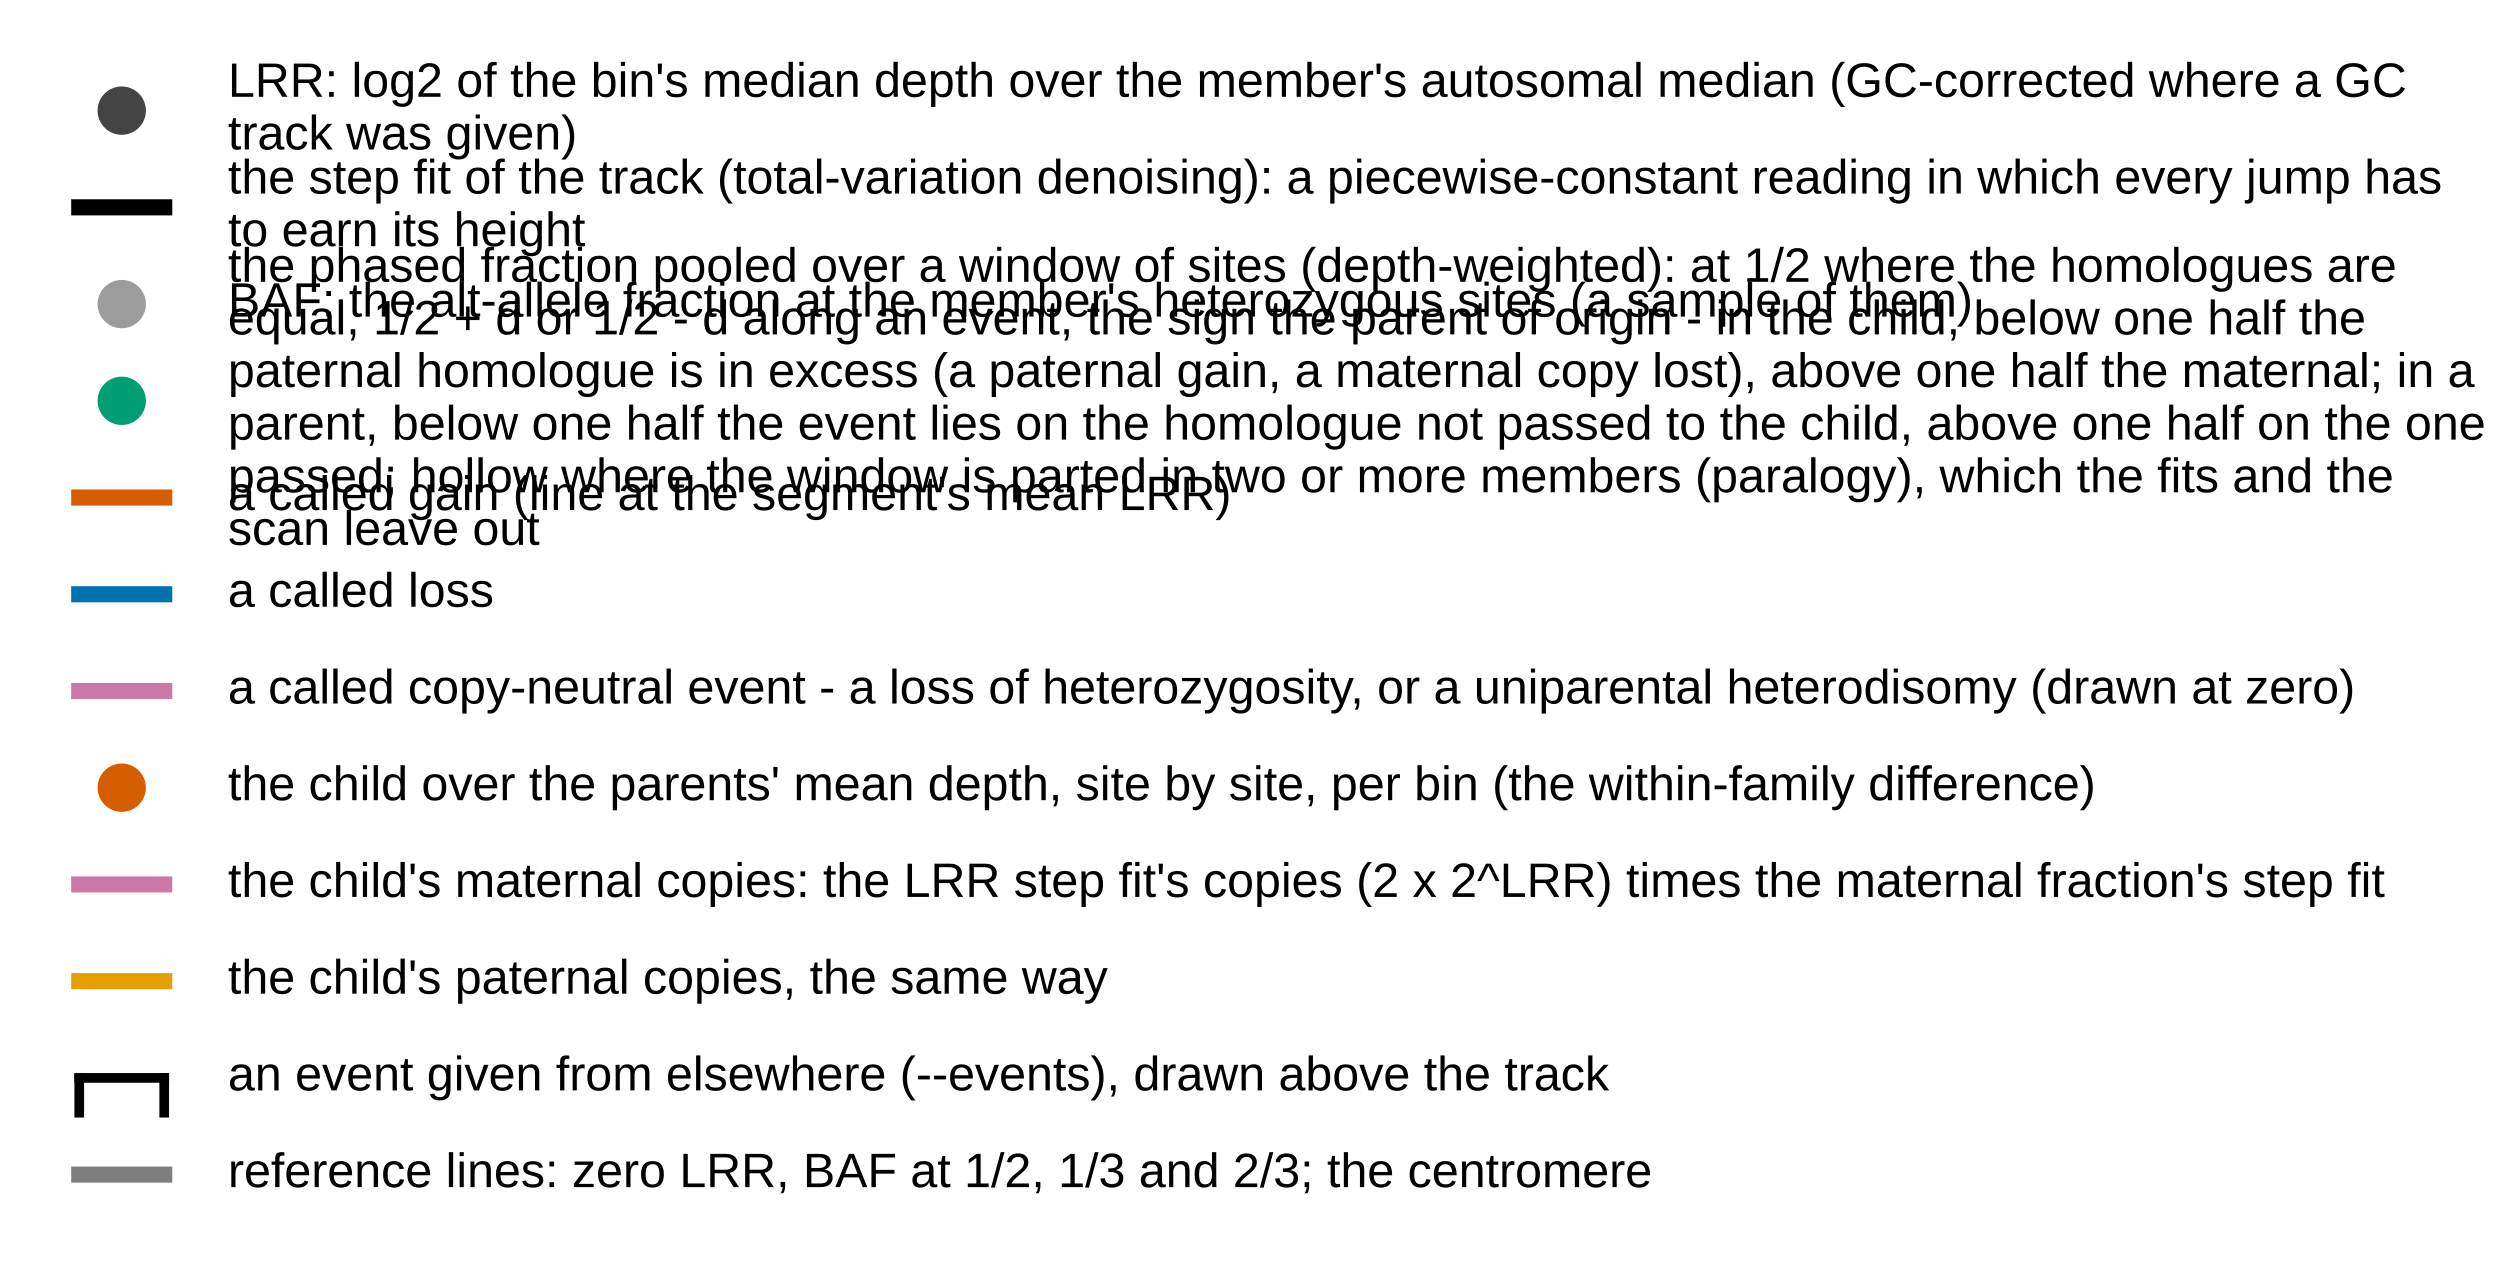
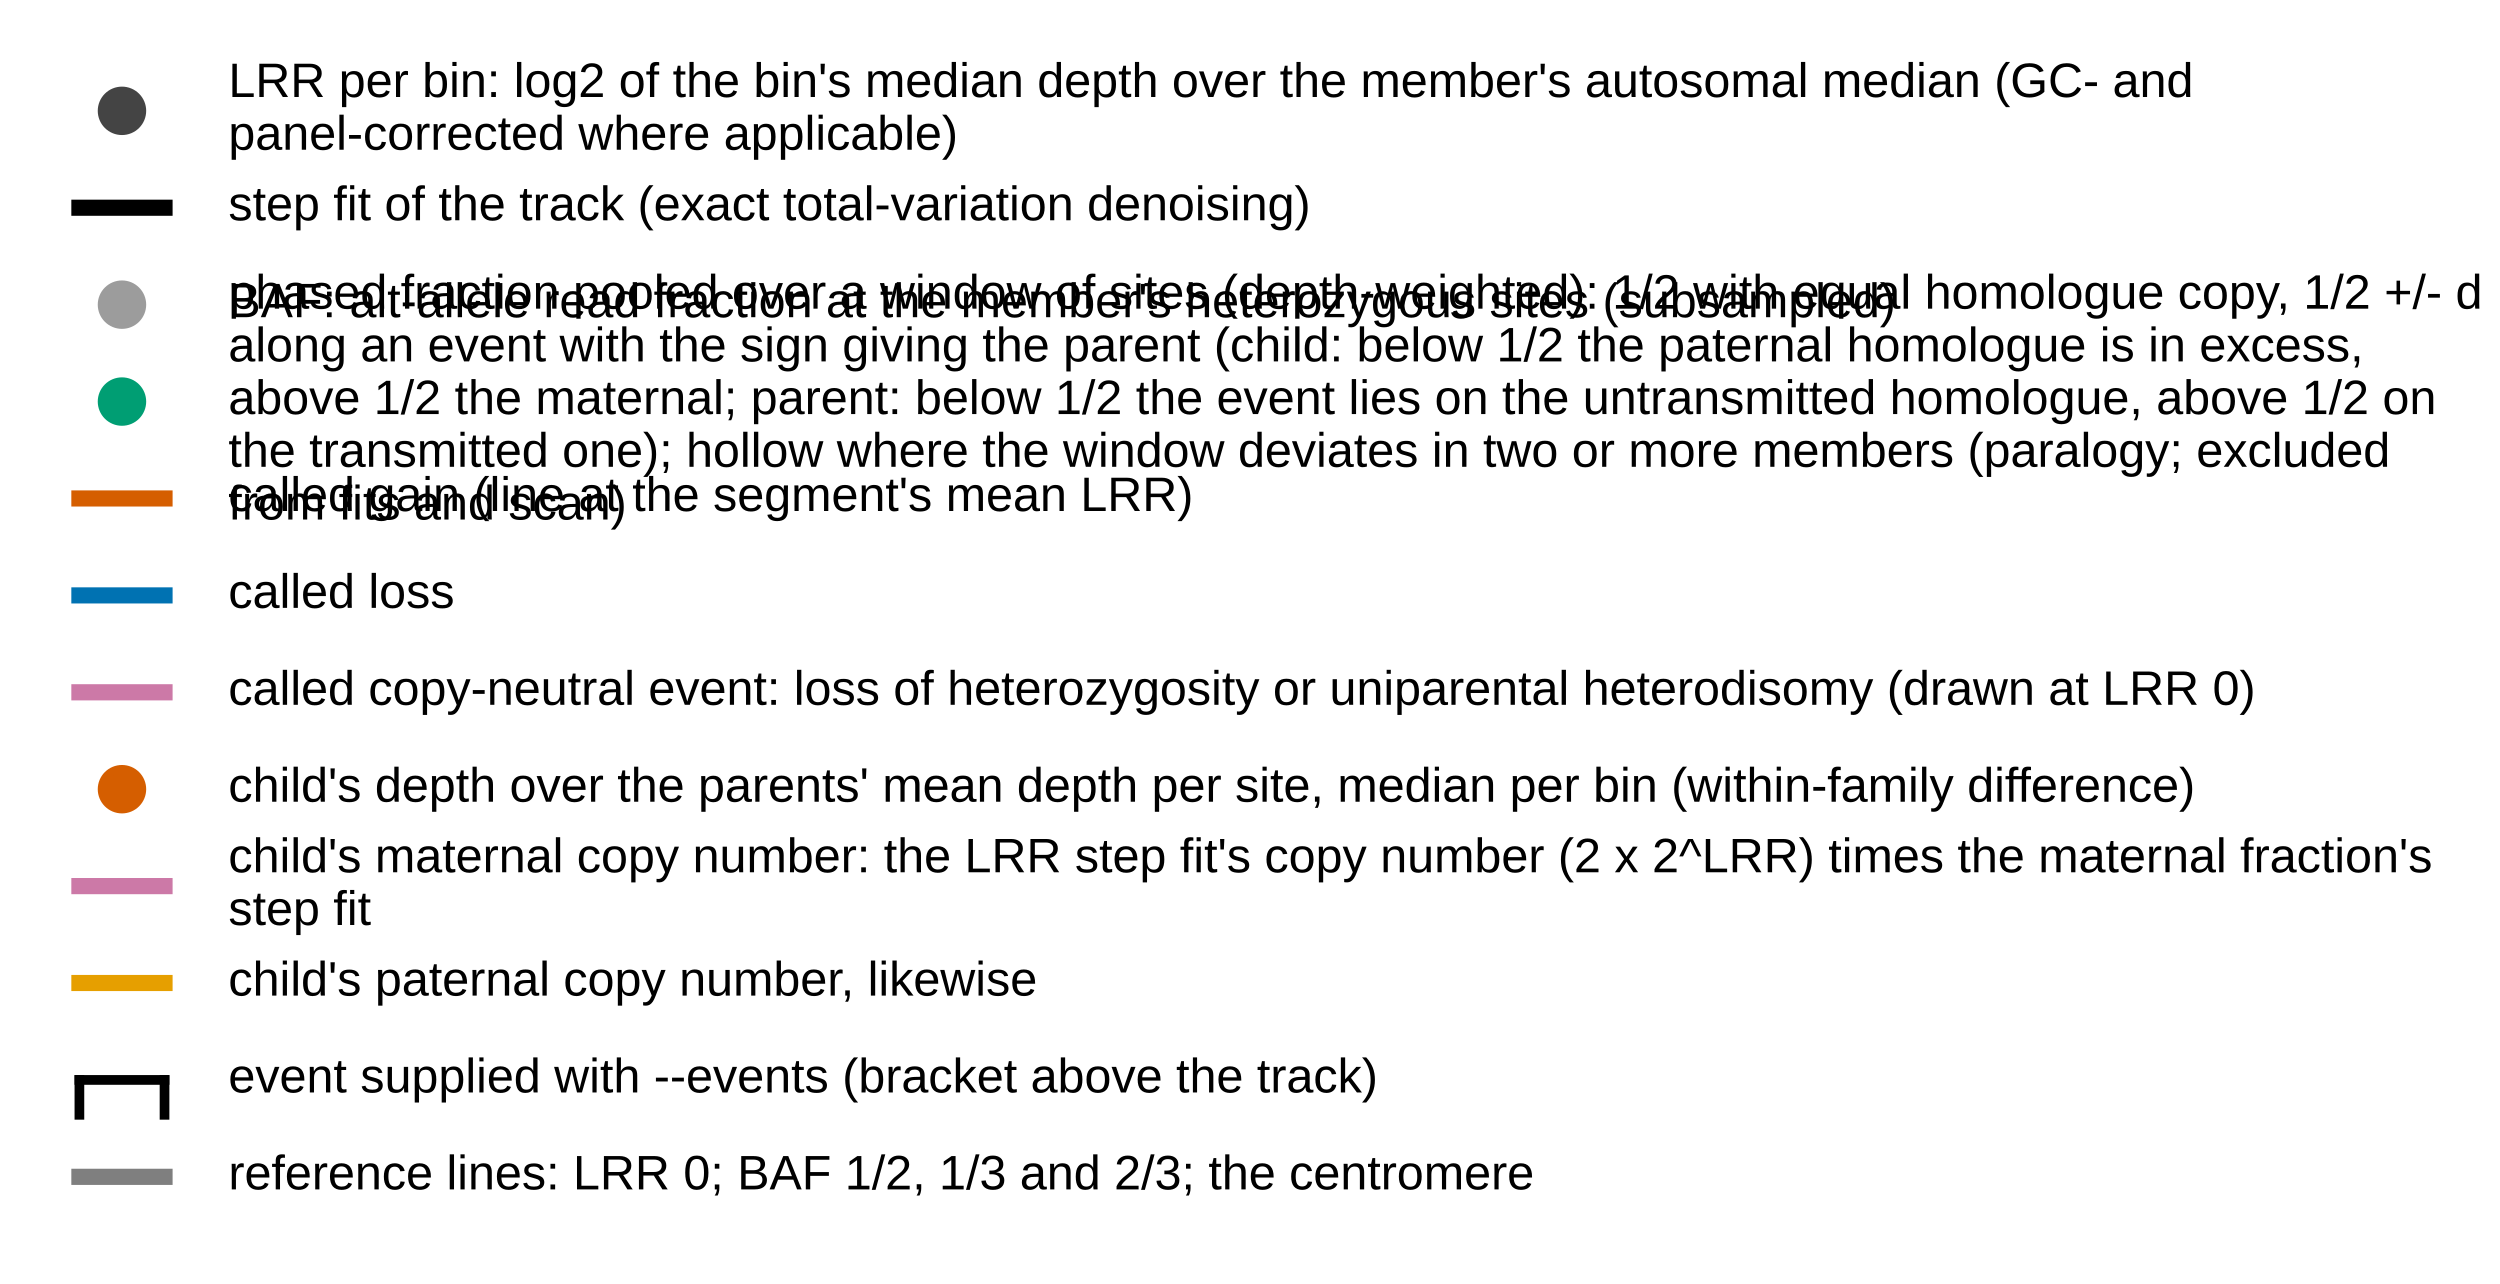
- <svg xmlns="http://www.w3.org/2000/svg" xmlns:xlink="http://www.w3.org/1999/xlink" width="310.279pt" height="158.985pt" viewBox="0 0 310.279 158.985" version="1.1">
+ <svg xmlns="http://www.w3.org/2000/svg" xmlns:xlink="http://www.w3.org/1999/xlink" width="309.692pt" height="158.985pt" viewBox="0 0 309.692 158.985" version="1.1">
  <defs>
    <style type="text/css">*{stroke-linejoin: round; stroke-linecap: butt}</style>
  </defs>
  <g id="figure_1">
    <g id="patch_1">
-       <path d="M 0 158.985  L 310.279 158.985  L 310.279 0  L 0 0  L 0 158.985  z " style="fill: none" />
+       <path d="M 0 158.985  L 309.692 158.985  L 309.692 0  L 0 0  L 0 158.985  z " style="fill: none" />
    </g>
    <g id="axes_1">
      <g id="line2d_1">
        <defs>
-           <path id="mfb407d0399" d="M 0 2.5  C 0.663 2.5 1.299 2.237 1.768 1.768  C 2.237 1.299 2.5 0.663 2.5 0  C 2.5 -0.663 2.237 -1.299 1.768 -1.768  C 1.299 -2.237 0.663 -2.5 0 -2.5  C -0.663 -2.5 -1.299 -2.237 -1.768 -1.768  C -2.237 -1.299 -2.5 -0.663 -2.5 0  C -2.5 0.663 -2.237 1.299 -1.768 1.768  C -1.299 2.237 -0.663 2.5 0 2.5  z " style="stroke: #444444" />
+           <path id="m41b79669de" d="M 0 2.5  C 0.663 2.5 1.299 2.237 1.768 1.768  C 2.237 1.299 2.5 0.663 2.5 0  C 2.5 -0.663 2.237 -1.299 1.768 -1.768  C 1.299 -2.237 0.663 -2.5 0 -2.5  C -0.663 -2.5 -1.299 -2.237 -1.768 -1.768  C -2.237 -1.299 -2.5 -0.663 -2.5 0  C -2.5 0.663 -2.237 1.299 -1.768 1.768  C -1.299 2.237 -0.663 2.5 0 2.5  z " style="stroke: #444444" />
        </defs>
-         <g clip-path="url(#pef9d73e92d)">
-           <use xlink:href="#mfb407d0399" x="15.109" y="13.73" style="fill: #444444; stroke: #444444" />
+         <g clip-path="url(#p6b7361031f)">
+           <use xlink:href="#m41b79669de" x="15.109" y="13.73" style="fill: #444444; stroke: #444444" />
        </g>
      </g>
      <g id="line2d_2">
-         <path d="M 9.836 25.735  L 20.381 25.735  " clip-path="url(#pef9d73e92d)" style="fill: none; stroke: #000000; stroke-width: 2; stroke-linecap: square" />
+         <path d="M 9.836 25.735  L 20.381 25.735  " clip-path="url(#p6b7361031f)" style="fill: none; stroke: #000000; stroke-width: 2; stroke-linecap: square" />
      </g>
      <g id="line2d_3">
        <defs>
-           <path id="m53294aa686" d="M 0 2.5  C 0.663 2.5 1.299 2.237 1.768 1.768  C 2.237 1.299 2.5 0.663 2.5 0  C 2.5 -0.663 2.237 -1.299 1.768 -1.768  C 1.299 -2.237 0.663 -2.5 0 -2.5  C -0.663 -2.5 -1.299 -2.237 -1.768 -1.768  C -2.237 -1.299 -2.5 -0.663 -2.5 0  C -2.5 0.663 -2.237 1.299 -1.768 1.768  C -1.299 2.237 -0.663 2.5 0 2.5  z " style="stroke: #9c9c9c" />
+           <path id="mdcf132de6a" d="M 0 2.5  C 0.663 2.5 1.299 2.237 1.768 1.768  C 2.237 1.299 2.5 0.663 2.5 0  C 2.5 -0.663 2.237 -1.299 1.768 -1.768  C 1.299 -2.237 0.663 -2.5 0 -2.5  C -0.663 -2.5 -1.299 -2.237 -1.768 -1.768  C -2.237 -1.299 -2.5 -0.663 -2.5 0  C -2.5 0.663 -2.237 1.299 -1.768 1.768  C -1.299 2.237 -0.663 2.5 0 2.5  z " style="stroke: #9c9c9c" />
        </defs>
-         <g clip-path="url(#pef9d73e92d)">
-           <use xlink:href="#m53294aa686" x="15.109" y="37.74" style="fill: #9c9c9c; stroke: #9c9c9c" />
+         <g clip-path="url(#p6b7361031f)">
+           <use xlink:href="#mdcf132de6a" x="15.109" y="37.74" style="fill: #9c9c9c; stroke: #9c9c9c" />
        </g>
      </g>
      <g id="line2d_4">
        <defs>
-           <path id="mde359d0805" d="M 0 2.5  C 0.663 2.5 1.299 2.237 1.768 1.768  C 2.237 1.299 2.5 0.663 2.5 0  C 2.5 -0.663 2.237 -1.299 1.768 -1.768  C 1.299 -2.237 0.663 -2.5 0 -2.5  C -0.663 -2.5 -1.299 -2.237 -1.768 -1.768  C -2.237 -1.299 -2.5 -0.663 -2.5 0  C -2.5 0.663 -2.237 1.299 -1.768 1.768  C -1.299 2.237 -0.663 2.5 0 2.5  z " style="stroke: #009e73" />
+           <path id="m57ad473ee5" d="M 0 2.5  C 0.663 2.5 1.299 2.237 1.768 1.768  C 2.237 1.299 2.5 0.663 2.5 0  C 2.5 -0.663 2.237 -1.299 1.768 -1.768  C 1.299 -2.237 0.663 -2.5 0 -2.5  C -0.663 -2.5 -1.299 -2.237 -1.768 -1.768  C -2.237 -1.299 -2.5 -0.663 -2.5 0  C -2.5 0.663 -2.237 1.299 -1.768 1.768  C -1.299 2.237 -0.663 2.5 0 2.5  z " style="stroke: #009e73" />
        </defs>
-         <g clip-path="url(#pef9d73e92d)">
-           <use xlink:href="#mde359d0805" x="15.109" y="49.745" style="fill: #009e73; stroke: #009e73" />
+         <g clip-path="url(#p6b7361031f)">
+           <use xlink:href="#m57ad473ee5" x="15.109" y="49.745" style="fill: #009e73; stroke: #009e73" />
        </g>
      </g>
      <g id="line2d_5">
-         <path d="M 9.836 61.749  L 20.381 61.749  " clip-path="url(#pef9d73e92d)" style="fill: none; stroke: #d55e00; stroke-width: 2; stroke-linecap: square" />
+         <path d="M 9.836 61.749  L 20.381 61.749  " clip-path="url(#p6b7361031f)" style="fill: none; stroke: #d55e00; stroke-width: 2; stroke-linecap: square" />
      </g>
      <g id="line2d_6">
-         <path d="M 9.836 73.754  L 20.381 73.754  " clip-path="url(#pef9d73e92d)" style="fill: none; stroke: #0072b2; stroke-width: 2; stroke-linecap: square" />
+         <path d="M 9.836 73.754  L 20.381 73.754  " clip-path="url(#p6b7361031f)" style="fill: none; stroke: #0072b2; stroke-width: 2; stroke-linecap: square" />
      </g>
      <g id="line2d_7">
-         <path d="M 9.836 85.759  L 20.381 85.759  " clip-path="url(#pef9d73e92d)" style="fill: none; stroke: #cc79a7; stroke-width: 2; stroke-linecap: square" />
+         <path d="M 9.836 85.759  L 20.381 85.759  " clip-path="url(#p6b7361031f)" style="fill: none; stroke: #cc79a7; stroke-width: 2; stroke-linecap: square" />
      </g>
      <g id="line2d_8">
        <defs>
-           <path id="mfca8459f7b" d="M 0 2.5  C 0.663 2.5 1.299 2.237 1.768 1.768  C 2.237 1.299 2.5 0.663 2.5 0  C 2.5 -0.663 2.237 -1.299 1.768 -1.768  C 1.299 -2.237 0.663 -2.5 0 -2.5  C -0.663 -2.5 -1.299 -2.237 -1.768 -1.768  C -2.237 -1.299 -2.5 -0.663 -2.5 0  C -2.5 0.663 -2.237 1.299 -1.768 1.768  C -1.299 2.237 -0.663 2.5 0 2.5  z " style="stroke: #d55e00" />
+           <path id="m012de966fd" d="M 0 2.5  C 0.663 2.5 1.299 2.237 1.768 1.768  C 2.237 1.299 2.5 0.663 2.5 0  C 2.5 -0.663 2.237 -1.299 1.768 -1.768  C 1.299 -2.237 0.663 -2.5 0 -2.5  C -0.663 -2.5 -1.299 -2.237 -1.768 -1.768  C -2.237 -1.299 -2.5 -0.663 -2.5 0  C -2.5 0.663 -2.237 1.299 -1.768 1.768  C -1.299 2.237 -0.663 2.5 0 2.5  z " style="stroke: #d55e00" />
        </defs>
-         <g clip-path="url(#pef9d73e92d)">
-           <use xlink:href="#mfca8459f7b" x="15.109" y="97.763" style="fill: #d55e00; stroke: #d55e00" />
+         <g clip-path="url(#p6b7361031f)">
+           <use xlink:href="#m012de966fd" x="15.109" y="97.763" style="fill: #d55e00; stroke: #d55e00" />
        </g>
      </g>
      <g id="line2d_9">
-         <path d="M 9.836 109.768  L 20.381 109.768  " clip-path="url(#pef9d73e92d)" style="fill: none; stroke: #cc79a7; stroke-width: 2; stroke-linecap: square" />
+         <path d="M 9.836 109.768  L 20.381 109.768  " clip-path="url(#p6b7361031f)" style="fill: none; stroke: #cc79a7; stroke-width: 2; stroke-linecap: square" />
      </g>
      <g id="line2d_10">
-         <path d="M 9.836 121.773  L 20.381 121.773  " clip-path="url(#pef9d73e92d)" style="fill: none; stroke: #e69f00; stroke-width: 2; stroke-linecap: square" />
+         <path d="M 9.836 121.773  L 20.381 121.773  " clip-path="url(#p6b7361031f)" style="fill: none; stroke: #e69f00; stroke-width: 2; stroke-linecap: square" />
      </g>
      <g id="line2d_11">
-         <path d="M 9.836 133.778  L 20.381 133.778  " clip-path="url(#pef9d73e92d)" style="fill: none; stroke: #000000; stroke-width: 1.2; stroke-linecap: square" />
+         <path d="M 9.836 133.778  L 20.381 133.778  " clip-path="url(#p6b7361031f)" style="fill: none; stroke: #000000; stroke-width: 1.2; stroke-linecap: square" />
      </g>
      <g id="line2d_12">
-         <path d="M 9.836 138.099  L 9.836 133.778  " clip-path="url(#pef9d73e92d)" style="fill: none; stroke: #000000; stroke-width: 1.2; stroke-linecap: square" />
+         <path d="M 9.836 138.099  L 9.836 133.778  " clip-path="url(#p6b7361031f)" style="fill: none; stroke: #000000; stroke-width: 1.2; stroke-linecap: square" />
      </g>
      <g id="line2d_13">
-         <path d="M 20.381 138.099  L 20.381 133.778  " clip-path="url(#pef9d73e92d)" style="fill: none; stroke: #000000; stroke-width: 1.2; stroke-linecap: square" />
+         <path d="M 20.381 138.099  L 20.381 133.778  " clip-path="url(#p6b7361031f)" style="fill: none; stroke: #000000; stroke-width: 1.2; stroke-linecap: square" />
      </g>
      <g id="line2d_14">
-         <path d="M 9.836 145.782  L 20.381 145.782  " clip-path="url(#pef9d73e92d)" style="fill: none; stroke: #7f7f7f; stroke-width: 2; stroke-linecap: square" />
+         <path d="M 9.836 145.782  L 20.381 145.782  " clip-path="url(#p6b7361031f)" style="fill: none; stroke: #7f7f7f; stroke-width: 2; stroke-linecap: square" />
      </g>
      <g id="text_1">
-         <text style="font-size: 6px; font-family: 'Arial', 'Helvetica', 'DejaVu Sans', sans-serif" transform="translate(28.28976 12.01787)">LRR: log2 of the bin's median depth over the member's autosomal median (GC-corrected where a GC</text>
-         <text style="font-size: 6px; font-family: 'Arial', 'Helvetica', 'DejaVu Sans', sans-serif" transform="translate(28.28976 18.54826)">track was given)</text>
+         <text style="font-size: 6px; font-family: 'Arial', 'Helvetica', 'DejaVu Sans', sans-serif" transform="translate(28.28976 12.01787)">LRR per bin: log2 of the bin's median depth over the member's autosomal median (GC- and</text>
+         <text style="font-size: 6px; font-family: 'Arial', 'Helvetica', 'DejaVu Sans', sans-serif" transform="translate(28.28976 18.54826)">panel-corrected where applicable)</text>
      </g>
      <g id="text_2">
-         <text style="font-size: 6px; font-family: 'Arial', 'Helvetica', 'DejaVu Sans', sans-serif" transform="translate(28.28976 24.0226)">the step fit of the track (total-variation denoising): a piecewise-constant reading in which every jump has</text>
-         <text style="font-size: 6px; font-family: 'Arial', 'Helvetica', 'DejaVu Sans', sans-serif" transform="translate(28.28976 30.55299)">to earn its height</text>
+         <text style="font-size: 6px; font-family: 'Arial', 'Helvetica', 'DejaVu Sans', sans-serif; text-anchor: start" x="28.29" y="27.288" transform="rotate(-0 28.28976 27.28779)">step fit of the track (exact total-variation denoising)</text>
      </g>
      <g id="text_3">
-         <text style="font-size: 6px; font-family: 'Arial', 'Helvetica', 'DejaVu Sans', sans-serif; text-anchor: start" x="28.29" y="39.293" transform="rotate(-0 28.28976 39.29252)">BAF: the alt-allele fraction at the member's heterozygous sites (a sample of them)</text>
+         <text style="font-size: 6px; font-family: 'Arial', 'Helvetica', 'DejaVu Sans', sans-serif; text-anchor: start" x="28.29" y="39.293" transform="rotate(-0 28.28976 39.29252)">BAF: alt-allele read fraction at the member's heterozygous sites (subsampled)</text>
      </g>
      <g id="text_4">
-         <text style="font-size: 6px; font-family: 'Arial', 'Helvetica', 'DejaVu Sans', sans-serif" transform="translate(28.28976 34.97132)">the phased fraction pooled over a window of sites (depth-weighted): at 1/2 where the homologues are</text>
-         <text style="font-size: 6px; font-family: 'Arial', 'Helvetica', 'DejaVu Sans', sans-serif" transform="translate(28.28976 41.50171)">equal, 1/2 + d or 1/2 - d along an event, the sign the parent of origin - in the child, below one half the</text>
-         <text style="font-size: 6px; font-family: 'Arial', 'Helvetica', 'DejaVu Sans', sans-serif" transform="translate(28.28976 48.0321)">paternal homologue is in excess (a paternal gain, a maternal copy lost), above one half the maternal; in a</text>
-         <text style="font-size: 6px; font-family: 'Arial', 'Helvetica', 'DejaVu Sans', sans-serif" transform="translate(28.28976 54.56249)">parent, below one half the event lies on the homologue not passed to the child, above one half on the one</text>
-         <text style="font-size: 6px; font-family: 'Arial', 'Helvetica', 'DejaVu Sans', sans-serif" transform="translate(28.28976 61.09288)">passed; hollow where the window is parted in two or more members (paralogy), which the fits and the</text>
-         <text style="font-size: 6px; font-family: 'Arial', 'Helvetica', 'DejaVu Sans', sans-serif" transform="translate(28.28976 67.62328)">scan leave out</text>
+         <text style="font-size: 6px; font-family: 'Arial', 'Helvetica', 'DejaVu Sans', sans-serif" transform="translate(28.28976 38.23646)">phased fraction pooled over a window of sites (depth-weighted): 1/2 with equal homologue copy, 1/2 +/- d</text>
+         <text style="font-size: 6px; font-family: 'Arial', 'Helvetica', 'DejaVu Sans', sans-serif" transform="translate(28.28976 44.76685)">along an event with the sign giving the parent (child: below 1/2 the paternal homologue is in excess,</text>
+         <text style="font-size: 6px; font-family: 'Arial', 'Helvetica', 'DejaVu Sans', sans-serif" transform="translate(28.28976 51.29724)">above 1/2 the maternal; parent: below 1/2 the event lies on the untransmitted homologue, above 1/2 on</text>
+         <text style="font-size: 6px; font-family: 'Arial', 'Helvetica', 'DejaVu Sans', sans-serif" transform="translate(28.28976 57.82763)">the transmitted one); hollow where the window deviates in two or more members (paralogy; excluded</text>
+         <text style="font-size: 6px; font-family: 'Arial', 'Helvetica', 'DejaVu Sans', sans-serif" transform="translate(28.28976 64.35802)">from fits and scan)</text>
      </g>
      <g id="text_5">
-         <text style="font-size: 6px; font-family: 'Arial', 'Helvetica', 'DejaVu Sans', sans-serif; text-anchor: start" x="28.29" y="63.302" transform="rotate(-0 28.28976 63.30196)">a called gain (line at the segment's mean LRR)</text>
+         <text style="font-size: 6px; font-family: 'Arial', 'Helvetica', 'DejaVu Sans', sans-serif; text-anchor: start" x="28.29" y="63.302" transform="rotate(-0 28.28976 63.30196)">called gain (line at the segment's mean LRR)</text>
      </g>
      <g id="text_6">
-         <text style="font-size: 6px; font-family: 'Arial', 'Helvetica', 'DejaVu Sans', sans-serif; text-anchor: start" x="28.29" y="75.307" transform="rotate(-0 28.28976 75.30675)">a called loss</text>
+         <text style="font-size: 6px; font-family: 'Arial', 'Helvetica', 'DejaVu Sans', sans-serif; text-anchor: start" x="28.29" y="75.307" transform="rotate(-0 28.28976 75.30675)">called loss</text>
      </g>
      <g id="text_7">
-         <text style="font-size: 6px; font-family: 'Arial', 'Helvetica', 'DejaVu Sans', sans-serif; text-anchor: start" x="28.29" y="87.311" transform="rotate(-0 28.28976 87.31141)">a called copy-neutral event - a loss of heterozygosity, or a uniparental heterodisomy (drawn at zero)</text>
+         <text style="font-size: 6px; font-family: 'Arial', 'Helvetica', 'DejaVu Sans', sans-serif; text-anchor: start" x="28.29" y="87.311" transform="rotate(-0 28.28976 87.31141)">called copy-neutral event: loss of heterozygosity or uniparental heterodisomy (drawn at LRR 0)</text>
      </g>
      <g id="text_8">
-         <text style="font-size: 6px; font-family: 'Arial', 'Helvetica', 'DejaVu Sans', sans-serif; text-anchor: start" x="28.29" y="99.316" transform="rotate(-0 28.28976 99.31614)">the child over the parents' mean depth, site by site, per bin (the within-family difference)</text>
+         <text style="font-size: 6px; font-family: 'Arial', 'Helvetica', 'DejaVu Sans', sans-serif; text-anchor: start" x="28.29" y="99.316" transform="rotate(-0 28.28976 99.31614)">child's depth over the parents' mean depth per site, median per bin (within-family difference)</text>
      </g>
      <g id="text_9">
-         <text style="font-size: 6px; font-family: 'Arial', 'Helvetica', 'DejaVu Sans', sans-serif; text-anchor: start" x="28.29" y="111.321" transform="rotate(-0 28.28976 111.3209)">the child's maternal copies: the LRR step fit's copies (2 x 2^LRR) times the maternal fraction's step fit</text>
+         <text style="font-size: 6px; font-family: 'Arial', 'Helvetica', 'DejaVu Sans', sans-serif" transform="translate(28.28976 108.0557)">child's maternal copy number: the LRR step fit's copy number (2 x 2^LRR) times the maternal fraction's</text>
+         <text style="font-size: 6px; font-family: 'Arial', 'Helvetica', 'DejaVu Sans', sans-serif" transform="translate(28.28976 114.5861)">step fit</text>
      </g>
      <g id="text_10">
-         <text style="font-size: 6px; font-family: 'Arial', 'Helvetica', 'DejaVu Sans', sans-serif; text-anchor: start" x="28.29" y="123.326" transform="rotate(-0 28.28976 123.3256)">the child's paternal copies, the same way</text>
+         <text style="font-size: 6px; font-family: 'Arial', 'Helvetica', 'DejaVu Sans', sans-serif; text-anchor: start" x="28.29" y="123.326" transform="rotate(-0 28.28976 123.3256)">child's paternal copy number, likewise</text>
      </g>
      <g id="text_11">
-         <text style="font-size: 6px; font-family: 'Arial', 'Helvetica', 'DejaVu Sans', sans-serif; text-anchor: start" x="28.29" y="135.33" transform="rotate(-0 28.28976 135.3303)">an event given from elsewhere (--events), drawn above the track</text>
+         <text style="font-size: 6px; font-family: 'Arial', 'Helvetica', 'DejaVu Sans', sans-serif; text-anchor: start" x="28.29" y="135.33" transform="rotate(-0 28.28976 135.3303)">event supplied with --events (bracket above the track)</text>
      </g>
      <g id="text_12">
-         <text style="font-size: 6px; font-family: 'Arial', 'Helvetica', 'DejaVu Sans', sans-serif; text-anchor: start" x="28.29" y="147.335" transform="rotate(-0 28.28976 147.3351)">reference lines: zero LRR, BAF at 1/2, 1/3 and 2/3; the centromere</text>
+         <text style="font-size: 6px; font-family: 'Arial', 'Helvetica', 'DejaVu Sans', sans-serif; text-anchor: start" x="28.29" y="147.335" transform="rotate(-0 28.28976 147.3351)">reference lines: LRR 0; BAF 1/2, 1/3 and 2/3; the centromere</text>
      </g>
    </g>
  </g>
  <defs>
-     <clipPath id="pef9d73e92d">
+     <clipPath id="p6b7361031f">
      <rect x="7.2" y="7.728" width="263.622" height="144.057" />
    </clipPath>
  </defs>
</svg>
